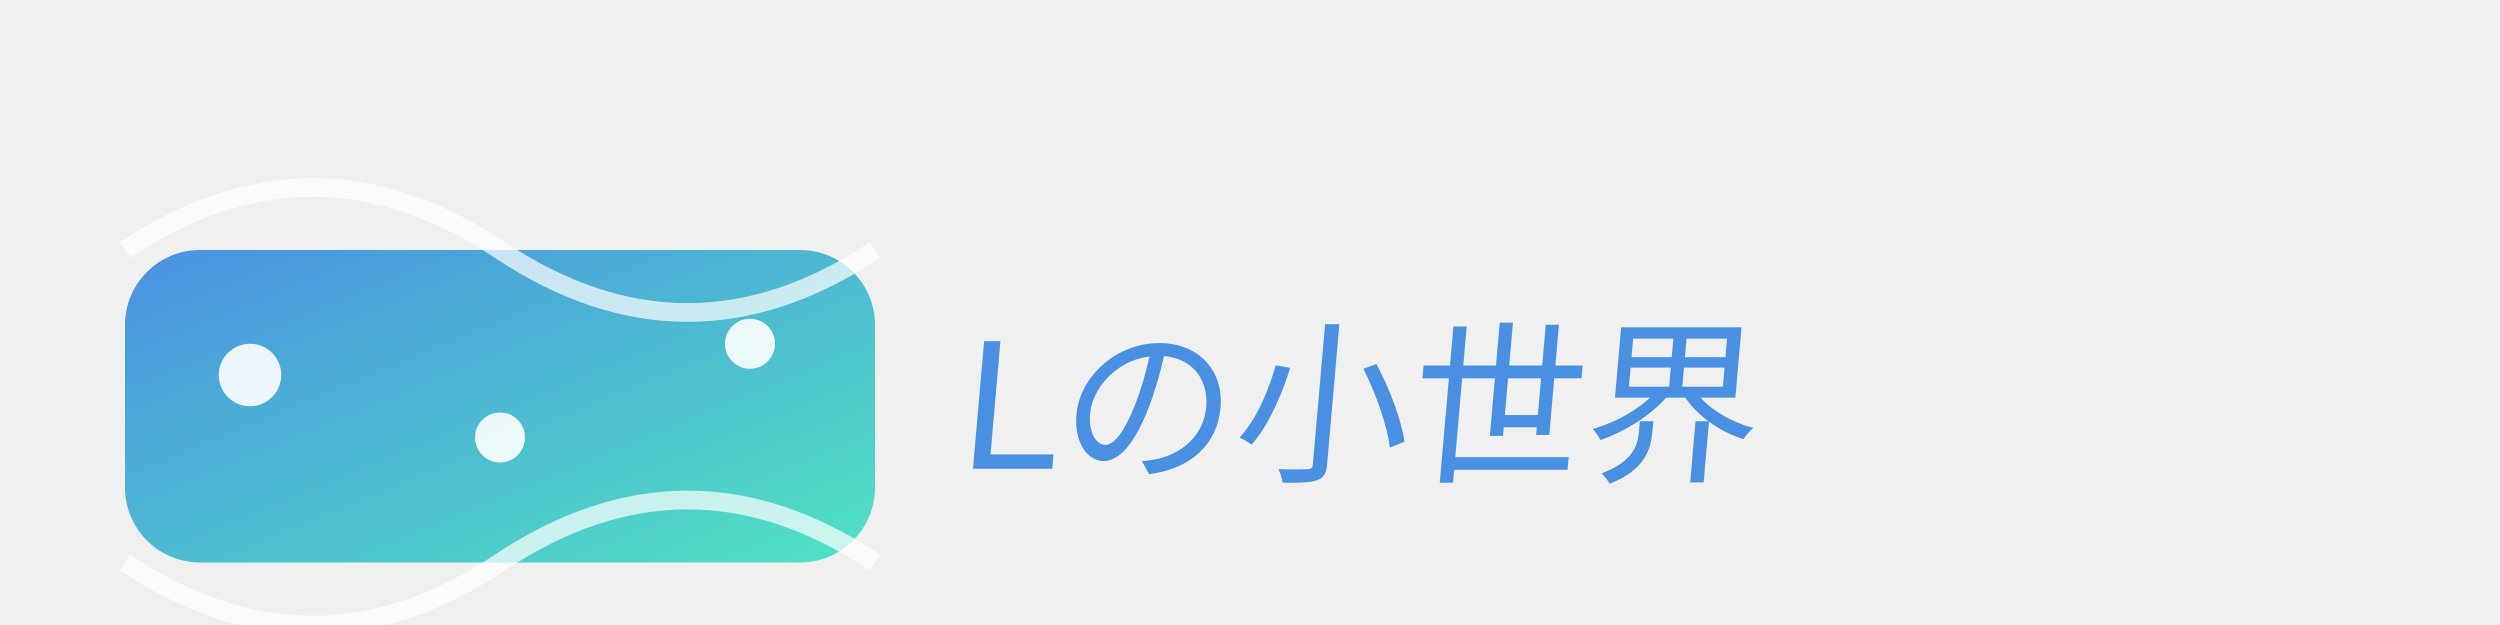
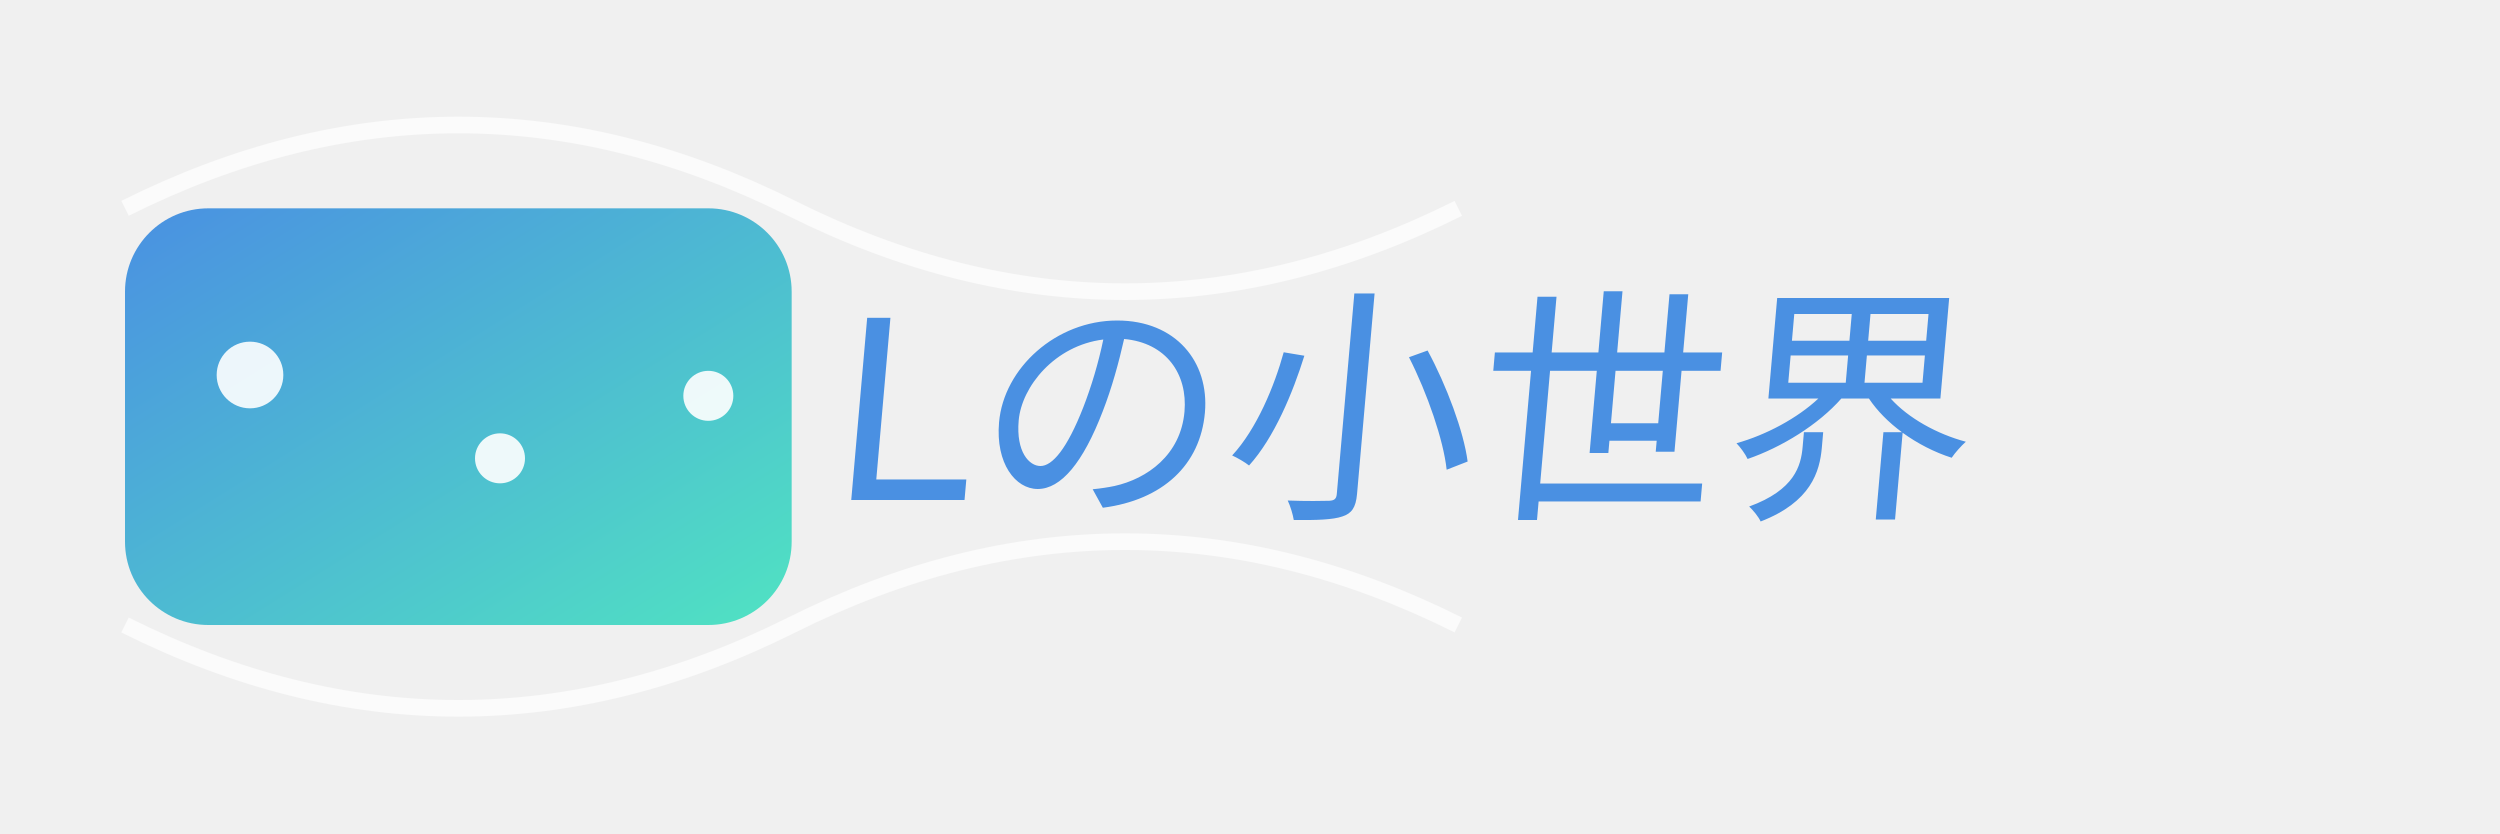
- <svg xmlns="http://www.w3.org/2000/svg" width="600" height="150" viewBox="0 0 600 150">
+ <svg xmlns="http://www.w3.org/2000/svg" width="600" height="200" viewBox="0 0 600 200">
  <defs>
    <linearGradient id="grad" x1="0%" y1="0%" x2="100%" y2="100%">
      <stop offset="0%" stop-color="#4A90E2" />
      <stop offset="100%" stop-color="#50E3C2" />
    </linearGradient>
  </defs>
-   <g transform="scale(1.5,1.5) translate(0,0)">
-     <rect x="20" y="40" width="120" height="50" rx="12" fill="url(#grad)" />
-     <path d="M20,40 q30,-20 60,0 t60,0" stroke="white" stroke-width="3" fill="none" opacity="0.7" />
-     <path d="M20,90 q30,20 60,0 t60,0" stroke="white" stroke-width="3" fill="none" opacity="0.7" />
-     <circle cx="40" cy="60" r="5" fill="white" opacity="0.9" />
-     <circle cx="80" cy="70" r="4" fill="white" opacity="0.9" />
-     <circle cx="120" cy="55" r="4" fill="white" opacity="0.9" />
-     <text x="160" y="75" font-family="Helvetica, Arial, sans-serif" font-size="28" font-weight="500" fill="#4A90E2" text-anchor="start" alignment-baseline="middle" transform="skewX(-5)">
-       Lの小世界
-     </text>
+   <g>
+     <rect x="30" y="50" width="160" height="100" rx="20" fill="url(#grad)" />
+     <path d="M30,50 q80,-40 160,0 t160,0" stroke="white" stroke-width="4" fill="none" opacity="0.7" />
+     <path d="M30,150 q80,40 160,0 t160,0" stroke="white" stroke-width="4" fill="none" opacity="0.7" />
+     <circle cx="60" cy="90" r="8" fill="white" opacity="0.9" />
+     <circle cx="120" cy="110" r="6" fill="white" opacity="0.9" />
+     <circle cx="170" cy="95" r="6" fill="white" opacity="0.9" />
  </g>
+   <text x="210" y="120" font-family="Helvetica, Arial, sans-serif" font-size="60" font-weight="500" fill="#4A90E2" text-anchor="start" alignment-baseline="middle" transform="skewX(-5)">
+     Lの小世界
+   </text>
</svg>
